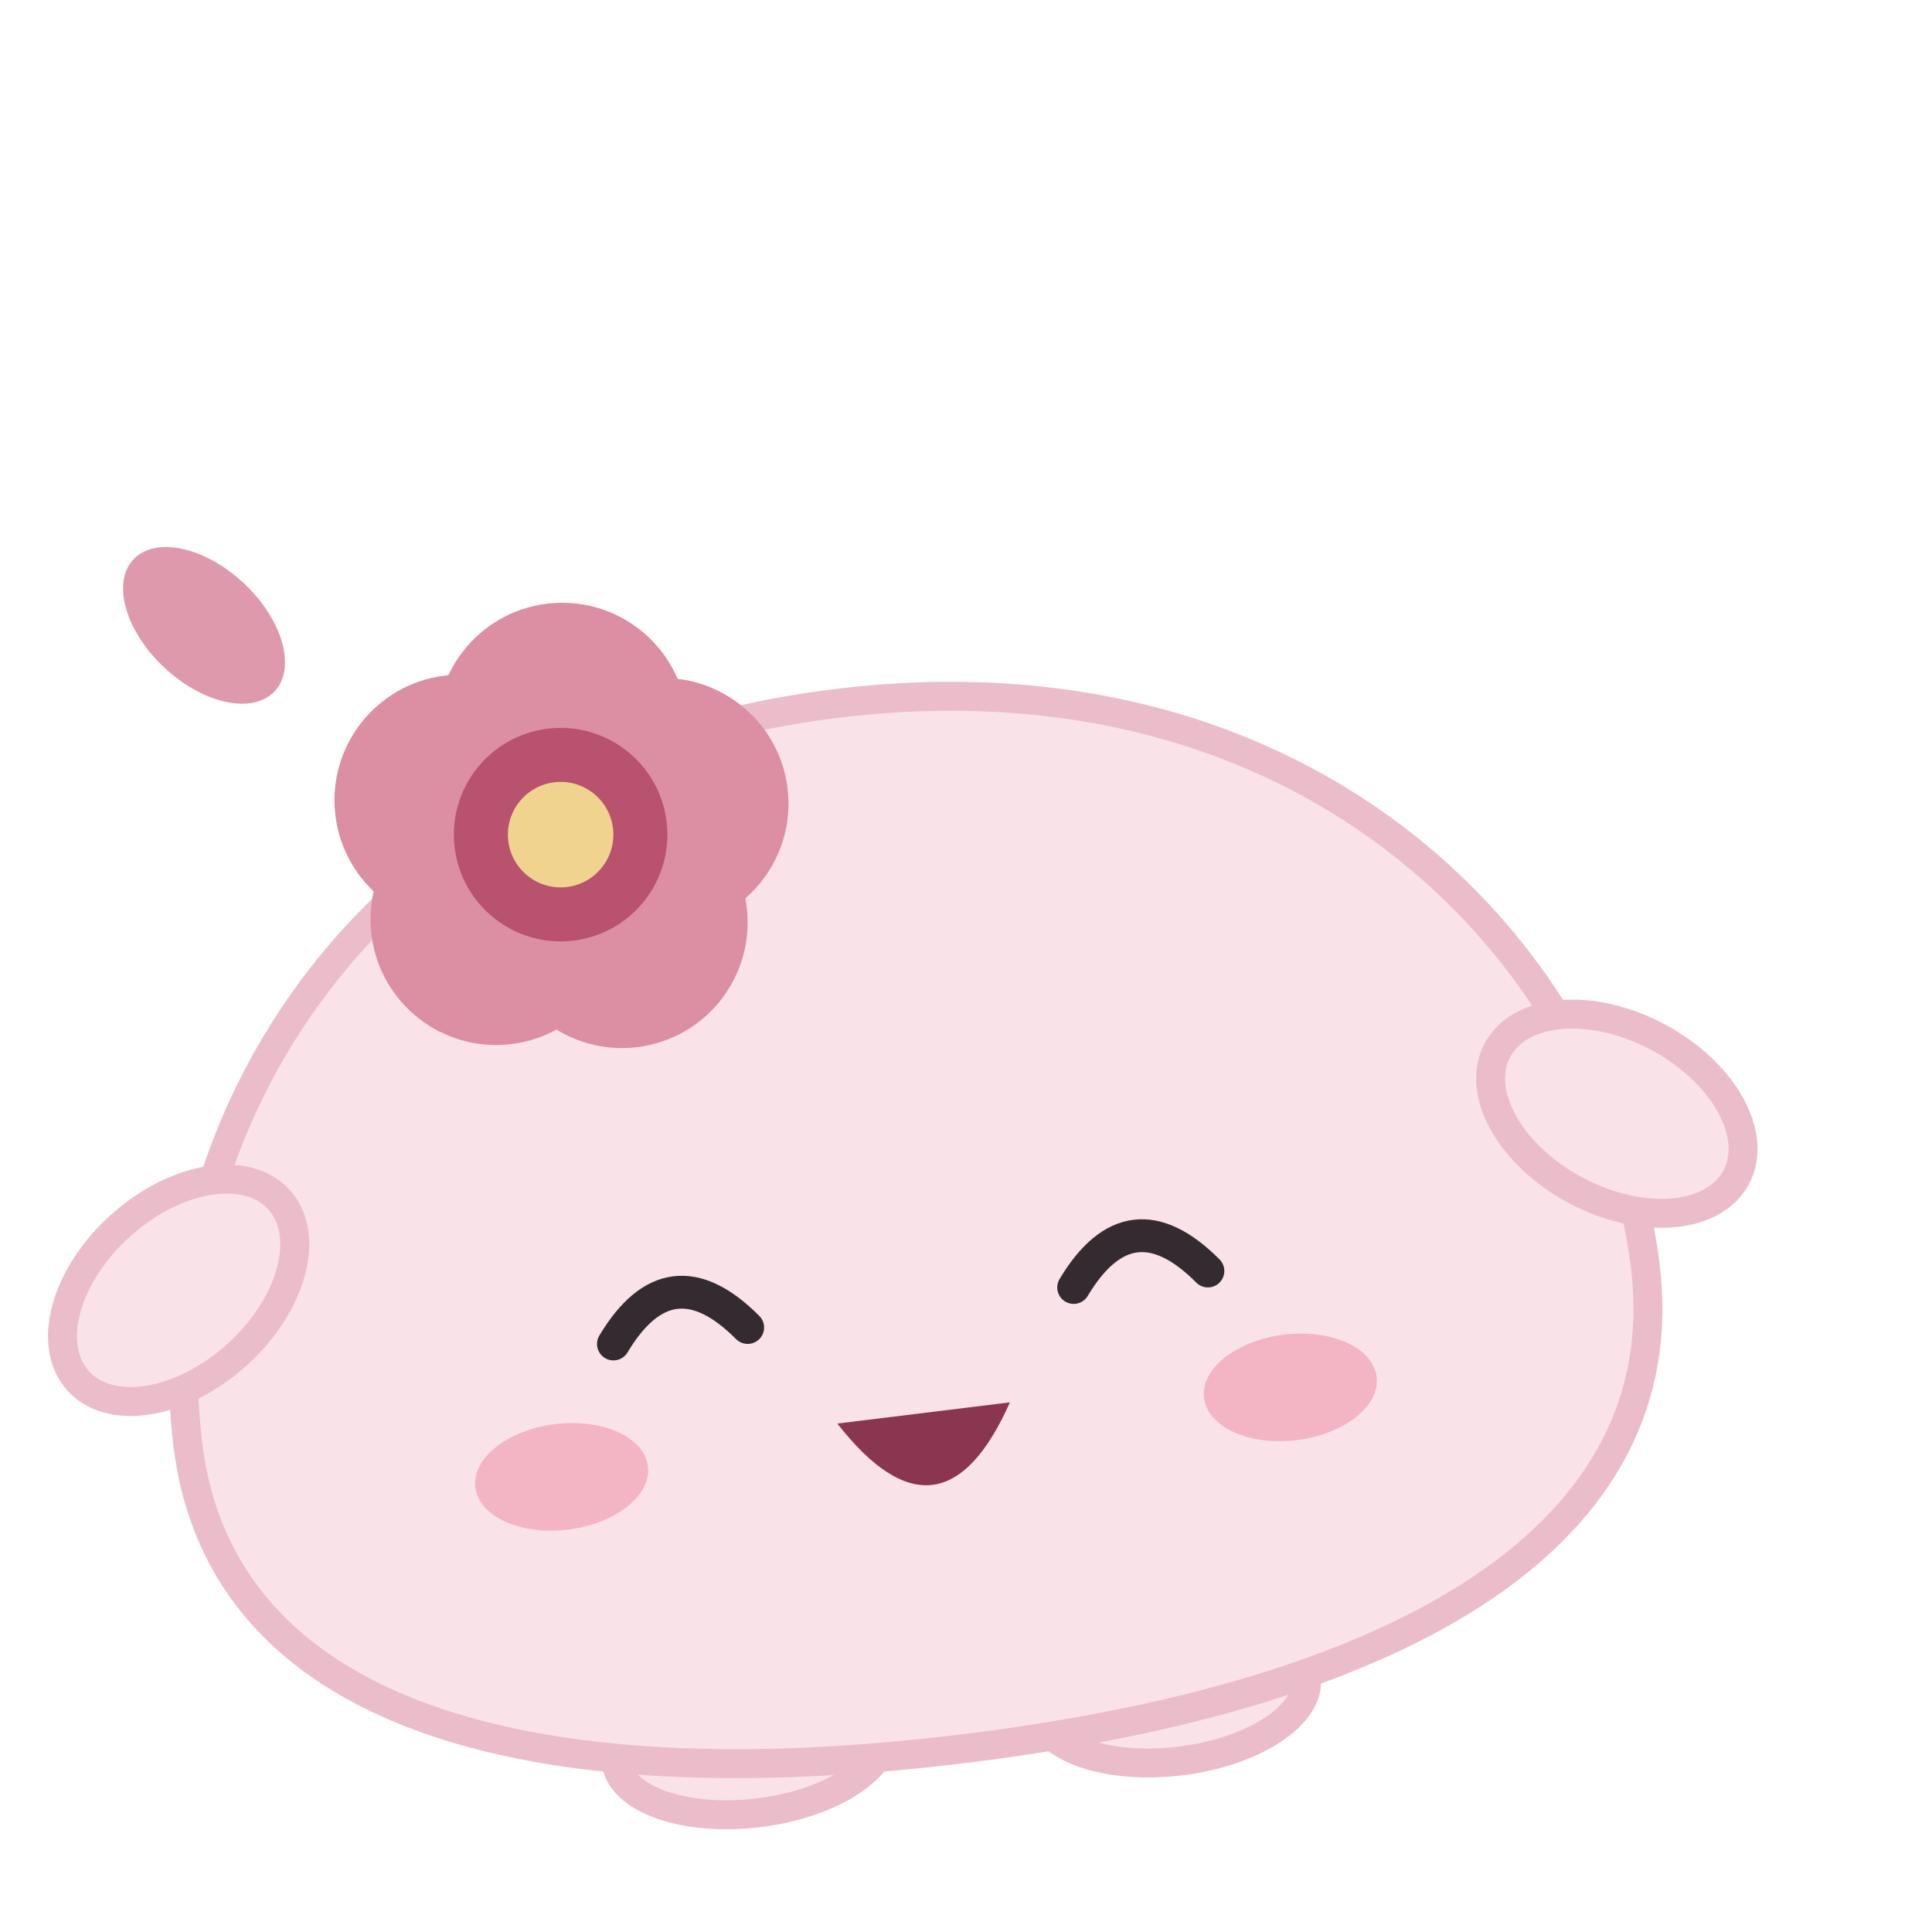
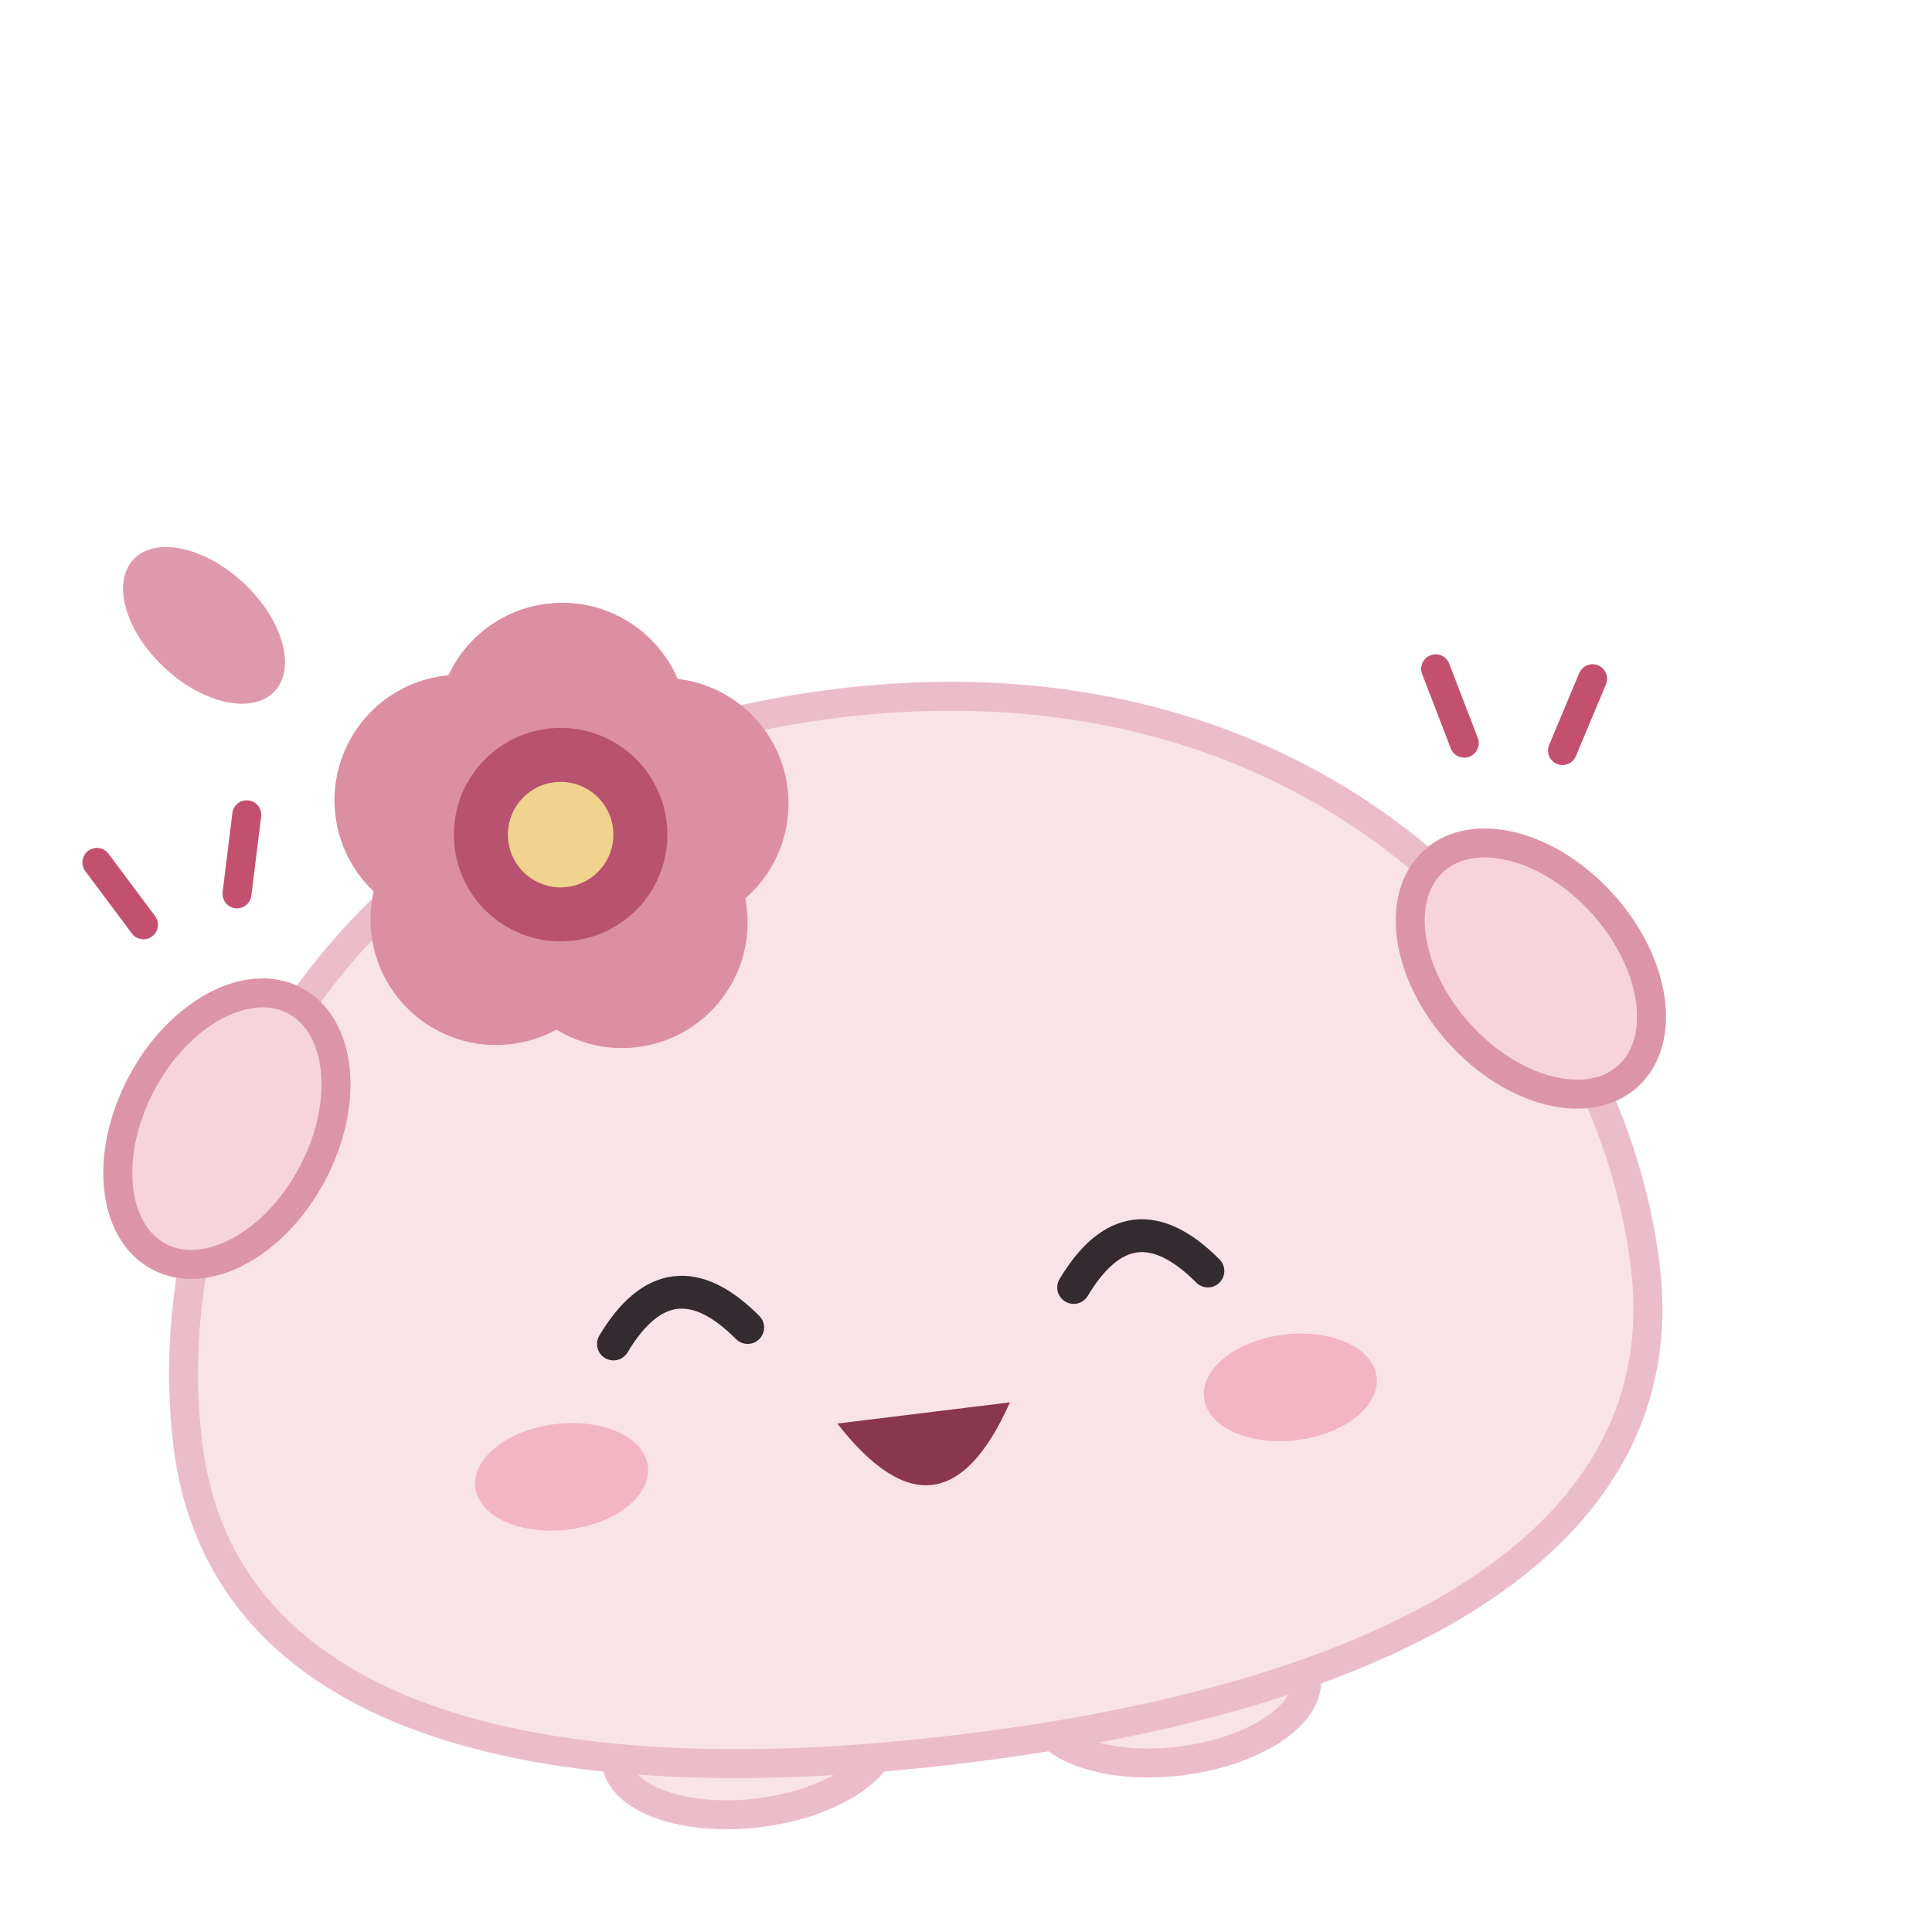
- <svg xmlns="http://www.w3.org/2000/svg" viewBox="0 0 200 200" width="100%" height="100%">
+ <svg xmlns="http://www.w3.org/2000/svg" viewBox="0 0 200 200">
  <g transform="rotate(-7 100 182)">
    <ellipse cx="78" cy="178" rx="14" ry="7" fill="#f9e3e8" stroke="#ebbdca" stroke-width="3" />
    <ellipse cx="122" cy="178" rx="14" ry="7" fill="#f9e3e8" stroke="#ebbdca" stroke-width="3" />
    <path d="M100 72C150 72 176 108 176 140C176 168 146 181 100 181C54 181 24 168 24 140C24 108 50 72 100 72Z" fill="#f9e3e8" stroke="#ebbdca" stroke-width="3" />
    <circle cx="80.9" cy="80.1" r="13" fill="#dc8ea3" />
    <circle cx="75.2" cy="91.8" r="13" fill="#dc8ea3" />
    <circle cx="62.3" cy="89.9" r="13" fill="#dc8ea3" />
    <circle cx="60.1" cy="77.2" r="13" fill="#dc8ea3" />
    <circle cx="71.5" cy="71.1" r="13" fill="#dc8ea3" />
    <circle cx="70" cy="82" r="11.05" fill="#b8526e" />
    <circle cx="70" cy="82" r="5.46" fill="#efd38f" />
    <ellipse cx="36" cy="56" rx="6" ry="10" fill="#dc8ea3" transform="rotate(-40 36 56)" opacity=".9" />
    <ellipse cx="62" cy="148" rx="9" ry="5.5" fill="#f2acbc" opacity=".85" />
    <ellipse cx="138" cy="148" rx="9" ry="5.5" fill="#f2acbc" opacity=".85" />
    <path d="M69 135Q76 126 83 135" fill="none" stroke="#342b30" stroke-width="3.4" stroke-linecap="round" stroke-linejoin="round" />
    <path d="M117 135Q124 126 131 135" fill="none" stroke="#342b30" stroke-width="3.4" stroke-linecap="round" stroke-linejoin="round" />
    <path d="M91 146Q100 161 109 146Z" fill="#8a3651" />
-     <ellipse cx="25" cy="124" rx="9" ry="14" fill="#f9e3e8" transform="rotate(55 25 124)" stroke="#ebbdca" stroke-width="3" />
-     <ellipse cx="175" cy="124" rx="9" ry="14" fill="#f9e3e8" transform="rotate(-55 175 124)" stroke="#ebbdca" stroke-width="3" />
+     <ellipse cx="32" cy="108" rx="10" ry="15" fill="#f7d4dd" transform="rotate(35 32 108)" stroke="#dc95a8" stroke-width="3" />
+     <ellipse cx="168" cy="108" rx="10" ry="15" fill="#f7d4dd" transform="rotate(-35 168 108)" stroke="#dc95a8" stroke-width="3" />
+     <path d="M26 86L22 79M36 84L38 76M174 86L178 79M164 84L162 76" fill="none" stroke="#c4506f" stroke-width="3" stroke-linecap="round" stroke-linejoin="round" />
  </g>
</svg>
